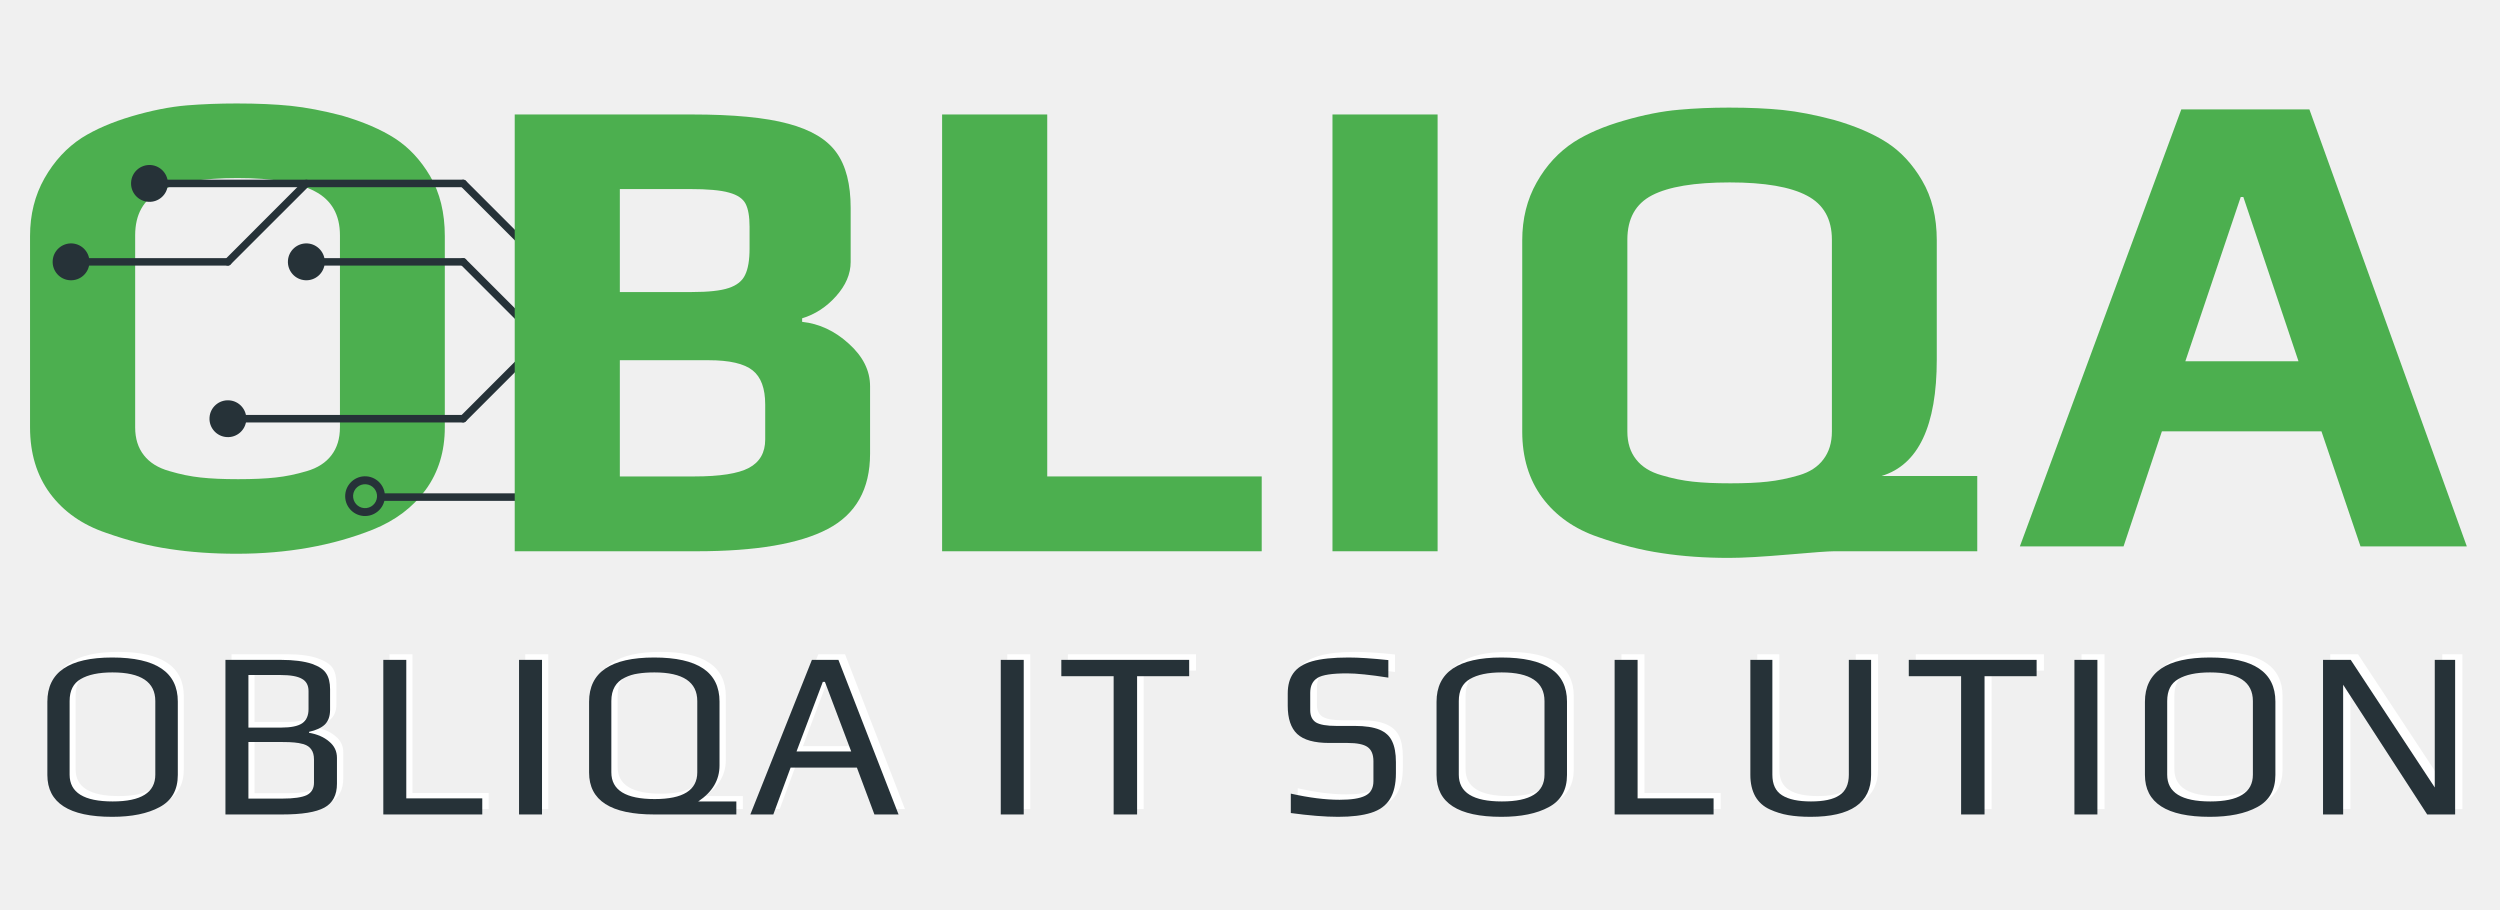
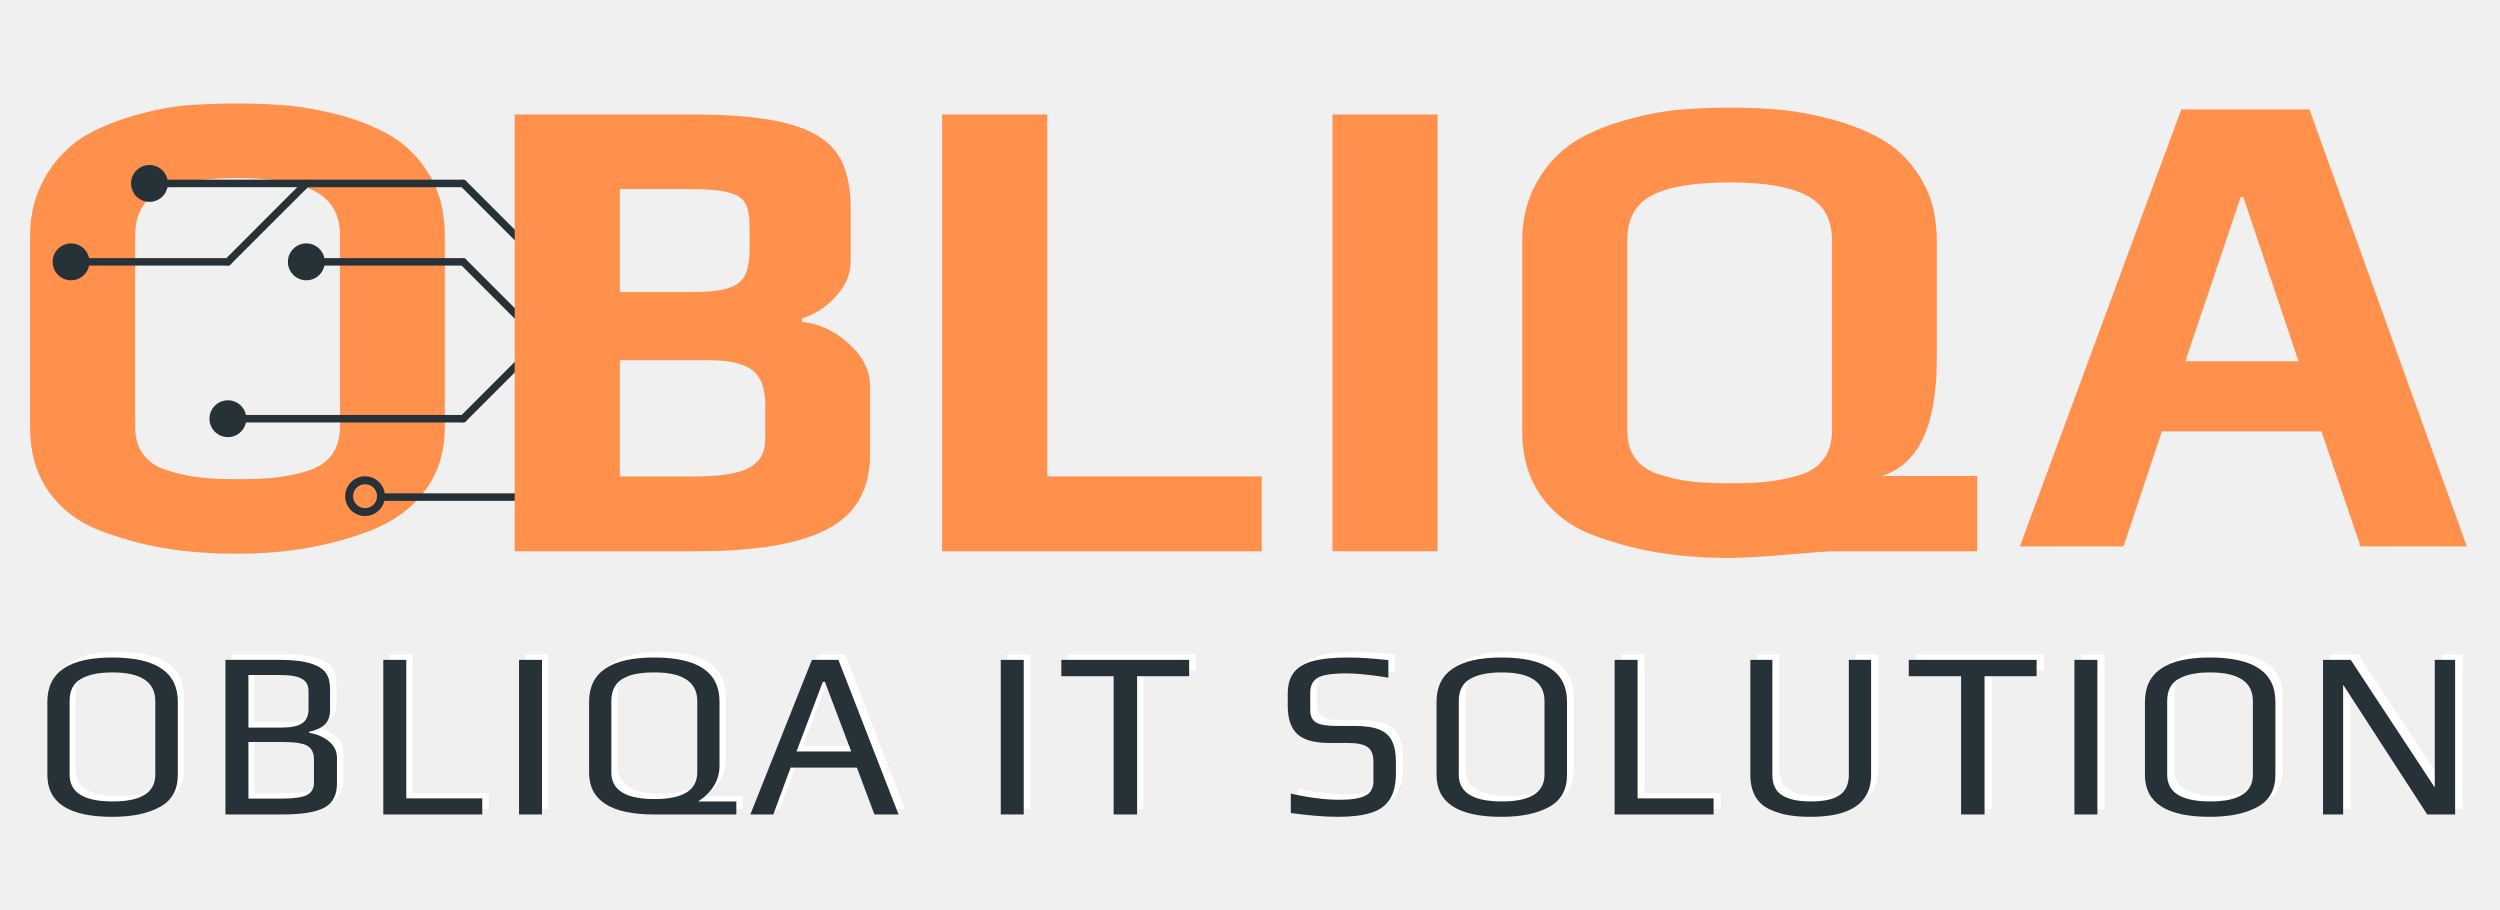
<svg xmlns="http://www.w3.org/2000/svg" width="220" zoomAndPan="magnify" viewBox="0 0 165 60" height="80" preserveAspectRatio="xMidYMid meet" version="1.0">
  <defs>
    <g />
-     <clipPath id="5aba32aaf5">
+     <clipPath id="7b9da3ac95">
      <path d="M 25 32 L 40.602 32 L 40.602 34 L 25 34 Z M 25 32 " clip-rule="nonzero" />
    </clipPath>
-     <clipPath id="fcaba1d158">
+     <clipPath id="34600fba2c">
      <path d="M 40 27 L 40.602 27 L 40.602 34 L 40 34 Z M 40 27 " clip-rule="nonzero" />
    </clipPath>
-     <clipPath id="9c02edf6ec">
+     <clipPath id="9dc326e1b4">
      <path d="M 40 27 L 40.602 27 L 40.602 28 L 40 28 Z M 40 27 " clip-rule="nonzero" />
    </clipPath>
-     <clipPath id="bd1b033c2a">
+     <clipPath id="64c4c3b9cc">
      <path d="M 30 17 L 40.602 17 L 40.602 28 L 30 28 Z M 30 17 " clip-rule="nonzero" />
    </clipPath>
-     <clipPath id="a0a31ed082">
+     <clipPath id="c482eba938">
      <path d="M 40 22 L 40.602 22 L 40.602 23 L 40 23 Z M 40 22 " clip-rule="nonzero" />
    </clipPath>
-     <clipPath id="2e38b3837f">
+     <clipPath id="f277f99651">
      <path d="M 30 11 L 40.602 11 L 40.602 23 L 30 23 Z M 30 11 " clip-rule="nonzero" />
    </clipPath>
-     <clipPath id="fc2d3b744b">
+     <clipPath id="7b8361e183">
      <path d="M 40 11 L 40.602 11 L 40.602 13 L 40 13 Z M 40 11 " clip-rule="nonzero" />
    </clipPath>
-     <clipPath id="e1a5de558d">
+     <clipPath id="afc7583b35">
      <path d="M 8 10.883 L 12 10.883 L 12 14 L 8 14 Z M 8 10.883 " clip-rule="nonzero" />
    </clipPath>
-     <clipPath id="4aaa0c3601">
+     <clipPath id="099d672705">
      <path d="M 3.148 16 L 6 16 L 6 19 L 3.148 19 Z M 3.148 16 " clip-rule="nonzero" />
    </clipPath>
-     <clipPath id="0237b3d57b">
+     <clipPath id="4744bfd6c4">
      <path d="M 22 31 L 26 31 L 26 34.133 L 22 34.133 Z M 22 31 " clip-rule="nonzero" />
    </clipPath>
-     <clipPath id="cfa916452f">
+     <clipPath id="09c19899ff">
      <path d="M 38 10.883 L 40.602 10.883 L 40.602 14 L 38 14 Z M 38 10.883 " clip-rule="nonzero" />
    </clipPath>
  </defs>
-   <g fill="#4caf4f" fill-opacity="1">
+   <g fill="#ff914d" fill-opacity="1">
    <g transform="translate(-0.501342, 36.10992)">
      <g>
        <path d="M 16.125 0.438 C 14.531 0.438 13.055 0.332 11.703 0.125 C 10.359 -0.07 8.961 -0.426 7.516 -0.938 C 5.941 -1.469 4.707 -2.332 3.812 -3.531 C 2.926 -4.727 2.484 -6.188 2.484 -7.906 L 2.484 -20.531 C 2.484 -21.945 2.801 -23.219 3.438 -24.344 C 4.082 -25.477 4.906 -26.367 5.906 -27.016 C 6.801 -27.578 7.898 -28.051 9.203 -28.438 C 10.504 -28.82 11.719 -29.062 12.844 -29.156 C 13.875 -29.238 14.969 -29.281 16.125 -29.281 C 17.488 -29.281 18.676 -29.227 19.688 -29.125 C 20.695 -29.02 21.82 -28.805 23.062 -28.484 C 24.488 -28.066 25.66 -27.562 26.578 -26.969 C 27.492 -26.375 28.266 -25.547 28.891 -24.484 C 29.535 -23.391 29.859 -22.07 29.859 -20.531 L 29.859 -7.906 C 29.859 -6.312 29.438 -4.938 28.594 -3.781 C 27.75 -2.625 26.586 -1.75 25.109 -1.156 C 22.441 -0.094 19.445 0.438 16.125 0.438 Z M 16.219 -4.484 C 17.195 -4.484 18.02 -4.52 18.688 -4.594 C 19.352 -4.664 20.039 -4.805 20.75 -5.016 C 21.457 -5.223 22 -5.57 22.375 -6.062 C 22.75 -6.551 22.938 -7.164 22.938 -7.906 L 22.938 -20.578 C 22.938 -21.941 22.383 -22.91 21.281 -23.484 C 20.188 -24.066 18.484 -24.359 16.172 -24.359 C 13.859 -24.359 12.156 -24.07 11.062 -23.5 C 9.969 -22.938 9.422 -21.961 9.422 -20.578 L 9.422 -7.906 C 9.422 -7.164 9.613 -6.551 10 -6.062 C 10.383 -5.57 10.945 -5.223 11.688 -5.016 C 12.395 -4.805 13.082 -4.664 13.75 -4.594 C 14.414 -4.52 15.238 -4.484 16.219 -4.484 Z M 16.219 -4.484 " />
      </g>
    </g>
  </g>
-   <g clip-path="url(#5aba32aaf5)">
+   <g clip-path="url(#7b9da3ac95)">
    <path fill="#263238" d="M 25.395 32.562 L 40.922 32.562 C 41.059 32.562 41.168 32.676 41.168 32.812 C 41.168 32.949 41.059 33.059 40.922 33.059 L 25.395 33.059 C 25.258 33.059 25.145 32.949 25.145 32.812 C 25.145 32.676 25.258 32.562 25.395 32.562 Z M 25.395 32.562 " fill-opacity="1" fill-rule="nonzero" />
  </g>
-   <g clip-path="url(#fcaba1d158)">
+   <g clip-path="url(#34600fba2c)">
    <path fill="#263238" d="M 40.746 32.637 L 45.922 27.461 C 46.02 27.363 46.176 27.363 46.273 27.461 C 46.371 27.555 46.371 27.715 46.273 27.809 L 41.098 32.984 C 41 33.082 40.844 33.082 40.746 32.984 C 40.648 32.891 40.648 32.73 40.746 32.637 Z M 40.746 32.637 " fill-opacity="1" fill-rule="nonzero" />
  </g>
-   <g clip-path="url(#9c02edf6ec)">
+   <g clip-path="url(#9dc326e1b4)">
    <path fill="#263238" d="M 77.152 27.883 L 40.922 27.883 C 40.785 27.883 40.676 27.77 40.676 27.633 C 40.676 27.496 40.785 27.387 40.922 27.387 L 77.152 27.387 C 77.289 27.387 77.402 27.496 77.402 27.633 C 77.402 27.77 77.289 27.883 77.152 27.883 Z M 77.152 27.883 " fill-opacity="1" fill-rule="nonzero" />
  </g>
-   <g clip-path="url(#bd1b033c2a)">
+   <g clip-path="url(#64c4c3b9cc)">
    <path fill="#263238" d="M 40.746 27.809 L 30.395 17.457 C 30.297 17.359 30.297 17.203 30.395 17.109 C 30.492 17.012 30.648 17.012 30.746 17.109 L 41.098 27.461 C 41.195 27.555 41.195 27.715 41.098 27.809 C 41 27.906 40.844 27.906 40.746 27.809 Z M 40.746 27.809 " fill-opacity="1" fill-rule="nonzero" />
  </g>
  <path fill="#263238" d="M 30.57 17.531 L 20.219 17.531 C 20.082 17.531 19.969 17.418 19.969 17.281 C 19.969 17.145 20.082 17.035 20.219 17.035 L 30.57 17.035 C 30.707 17.035 30.816 17.145 30.816 17.281 C 30.816 17.418 30.707 17.531 30.57 17.531 Z M 30.57 17.531 " fill-opacity="1" fill-rule="nonzero" />
  <path fill="#263238" d="M 35.922 22.633 L 30.746 27.809 C 30.648 27.906 30.492 27.906 30.395 27.809 C 30.297 27.715 30.297 27.555 30.395 27.461 L 35.57 22.285 C 35.668 22.188 35.824 22.188 35.922 22.285 C 36.016 22.379 36.016 22.535 35.922 22.633 Z M 35.922 22.633 " fill-opacity="1" fill-rule="nonzero" />
  <path fill="#263238" d="M 30.57 27.883 L 15.043 27.883 C 14.906 27.883 14.793 27.77 14.793 27.633 C 14.793 27.496 14.906 27.387 15.043 27.387 L 30.57 27.387 C 30.707 27.387 30.816 27.496 30.816 27.633 C 30.816 27.77 30.707 27.883 30.57 27.883 Z M 30.57 27.883 " fill-opacity="1" fill-rule="nonzero" />
-   <g clip-path="url(#a0a31ed082)">
+   <g clip-path="url(#c482eba938)">
    <path fill="#263238" d="M 77.152 22.707 L 40.922 22.707 C 40.785 22.707 40.676 22.594 40.676 22.457 C 40.676 22.32 40.785 22.211 40.922 22.211 L 77.152 22.211 C 77.289 22.211 77.402 22.32 77.402 22.457 C 77.402 22.594 77.289 22.707 77.152 22.707 Z M 77.152 22.707 " fill-opacity="1" fill-rule="nonzero" />
  </g>
-   <g clip-path="url(#2e38b3837f)">
+   <g clip-path="url(#f277f99651)">
    <path fill="#263238" d="M 40.746 22.633 L 30.395 12.281 C 30.297 12.184 30.297 12.027 30.395 11.93 C 30.492 11.836 30.648 11.836 30.746 11.93 L 41.098 22.285 C 41.195 22.379 41.195 22.535 41.098 22.633 C 41 22.73 40.844 22.73 40.746 22.633 Z M 40.746 22.633 " fill-opacity="1" fill-rule="nonzero" />
  </g>
  <path fill="#263238" d="M 30.57 12.355 L 9.867 12.355 C 9.73 12.355 9.617 12.242 9.617 12.105 C 9.617 11.969 9.73 11.859 9.867 11.859 L 30.57 11.859 C 30.707 11.859 30.816 11.969 30.816 12.105 C 30.816 12.242 30.707 12.355 30.57 12.355 Z M 30.57 12.355 " fill-opacity="1" fill-rule="nonzero" />
  <path fill="#263238" d="M 20.395 12.281 L 15.215 17.457 C 15.121 17.555 14.965 17.555 14.867 17.457 C 14.77 17.359 14.77 17.203 14.867 17.109 L 20.043 11.93 C 20.141 11.836 20.297 11.836 20.395 11.93 C 20.488 12.027 20.488 12.184 20.395 12.281 Z M 20.395 12.281 " fill-opacity="1" fill-rule="nonzero" />
  <path fill="#263238" d="M 15.043 17.531 L 4.691 17.531 C 4.555 17.531 4.441 17.418 4.441 17.281 C 4.441 17.145 4.555 17.035 4.691 17.035 L 15.043 17.035 C 15.18 17.035 15.289 17.145 15.289 17.281 C 15.289 17.418 15.18 17.531 15.043 17.531 Z M 15.043 17.531 " fill-opacity="1" fill-rule="nonzero" />
-   <g clip-path="url(#fc2d3b744b)">
+   <g clip-path="url(#7b8361e183)">
    <path fill="#263238" d="M 51.273 12.355 L 40.922 12.355 C 40.785 12.355 40.676 12.242 40.676 12.105 C 40.676 11.969 40.785 11.859 40.922 11.859 L 51.273 11.859 C 51.41 11.859 51.52 11.969 51.52 12.105 C 51.52 12.242 51.41 12.355 51.273 12.355 Z M 51.273 12.355 " fill-opacity="1" fill-rule="nonzero" />
  </g>
  <path fill="#263238" d="M 13.828 27.559 C 13.867 26.891 14.445 26.379 15.117 26.422 C 15.785 26.461 16.297 27.039 16.254 27.711 C 16.215 28.379 15.637 28.891 14.969 28.848 C 14.297 28.809 13.785 28.23 13.828 27.559 Z M 13.828 27.559 " fill-opacity="1" fill-rule="nonzero" />
  <path fill="#263238" d="M 19.004 17.207 C 19.043 16.539 19.621 16.027 20.293 16.066 C 20.961 16.109 21.473 16.688 21.434 17.355 C 21.391 18.027 20.812 18.539 20.145 18.496 C 19.473 18.457 18.961 17.879 19.004 17.207 Z M 19.004 17.207 " fill-opacity="1" fill-rule="nonzero" />
-   <g clip-path="url(#e1a5de558d)">
+   <g clip-path="url(#afc7583b35)">
    <path fill="#263238" d="M 8.652 12.031 C 8.691 11.359 9.27 10.852 9.941 10.891 C 10.609 10.934 11.121 11.512 11.078 12.18 C 11.039 12.852 10.461 13.363 9.789 13.32 C 9.121 13.281 8.609 12.703 8.652 12.031 Z M 8.652 12.031 " fill-opacity="1" fill-rule="nonzero" />
  </g>
-   <g clip-path="url(#4aaa0c3601)">
+   <g clip-path="url(#099d672705)">
    <path fill="#263238" d="M 3.477 17.207 C 3.516 16.539 4.094 16.027 4.766 16.066 C 5.434 16.109 5.945 16.688 5.902 17.355 C 5.863 18.027 5.285 18.539 4.613 18.496 C 3.945 18.457 3.434 17.879 3.477 17.207 Z M 3.477 17.207 " fill-opacity="1" fill-rule="nonzero" />
  </g>
-   <g clip-path="url(#0237b3d57b)">
+   <g clip-path="url(#4744bfd6c4)">
    <path fill="#263238" d="M 22.785 32.656 C 22.836 31.934 23.465 31.387 24.188 31.438 C 24.91 31.492 25.453 32.117 25.402 32.84 C 25.352 33.562 24.723 34.105 24 34.055 C 23.277 34.004 22.734 33.379 22.785 32.656 M 23.305 32.691 C 23.277 33.125 23.602 33.504 24.039 33.535 C 24.473 33.566 24.852 33.238 24.883 32.805 C 24.914 32.367 24.586 31.992 24.148 31.961 C 23.715 31.93 23.336 32.258 23.305 32.691 Z M 23.305 32.691 " fill-opacity="1" fill-rule="nonzero" />
  </g>
-   <g clip-path="url(#cfa916452f)">
+   <g clip-path="url(#09c19899ff)">
    <path fill="#263238" d="M 38.359 11.949 C 38.414 11.227 39.039 10.68 39.762 10.734 C 40.484 10.785 41.031 11.41 40.977 12.133 C 40.926 12.855 40.301 13.402 39.578 13.352 C 38.855 13.297 38.309 12.672 38.359 11.949 M 38.883 11.984 C 38.852 12.422 39.18 12.797 39.613 12.828 C 40.051 12.859 40.426 12.531 40.457 12.098 C 40.488 11.664 40.16 11.285 39.727 11.254 C 39.289 11.223 38.914 11.551 38.883 11.984 Z M 38.883 11.984 " fill-opacity="1" fill-rule="nonzero" />
  </g>
-   <g fill="#4caf4f" fill-opacity="1">
+   <g fill="#ff914d" fill-opacity="1">
    <g transform="translate(30.86263, 36.38326)">
      <g>
        <path d="M 3.109 -28.828 L 14.797 -28.828 C 17.547 -28.828 19.664 -28.625 21.156 -28.219 C 22.656 -27.82 23.719 -27.188 24.344 -26.312 C 24.969 -25.445 25.281 -24.227 25.281 -22.656 L 25.281 -19.094 C 25.281 -18.301 24.957 -17.547 24.312 -16.828 C 23.676 -16.117 22.93 -15.633 22.078 -15.375 L 22.078 -15.141 C 23.203 -15.023 24.227 -14.547 25.156 -13.703 C 26.094 -12.859 26.562 -11.922 26.562 -10.891 L 26.562 -6.438 C 26.562 -4.102 25.629 -2.445 23.766 -1.469 C 21.898 -0.488 19.016 0 15.109 0 L 3.109 0 Z M 14.797 -17.109 C 15.891 -17.109 16.703 -17.195 17.234 -17.375 C 17.766 -17.551 18.125 -17.836 18.312 -18.234 C 18.508 -18.629 18.609 -19.211 18.609 -19.984 L 18.609 -21.406 C 18.609 -22.094 18.52 -22.602 18.344 -22.938 C 18.164 -23.281 17.801 -23.523 17.25 -23.672 C 16.707 -23.828 15.844 -23.906 14.656 -23.906 L 10.047 -23.906 L 10.047 -17.109 Z M 14.969 -4.938 C 16.656 -4.938 17.852 -5.125 18.562 -5.5 C 19.281 -5.883 19.641 -6.508 19.641 -7.375 L 19.641 -9.688 C 19.641 -10.75 19.363 -11.5 18.812 -11.938 C 18.258 -12.383 17.289 -12.609 15.906 -12.609 L 10.047 -12.609 L 10.047 -4.938 Z M 14.969 -4.938 " />
      </g>
    </g>
  </g>
-   <g fill="#4caf4f" fill-opacity="1">
+   <g fill="#ff914d" fill-opacity="1">
    <g transform="translate(59.07017, 36.38326)">
      <g>
        <path d="M 3.109 -28.828 L 10.047 -28.828 L 10.047 -4.938 L 24.203 -4.938 L 24.203 0 L 3.109 0 Z M 3.109 -28.828 " />
      </g>
    </g>
  </g>
-   <g fill="#4caf4f" fill-opacity="1">
+   <g fill="#ff914d" fill-opacity="1">
    <g transform="translate(84.83452, 36.38326)">
      <g>
        <path d="M 3.109 -28.828 L 10.047 -28.828 L 10.047 0 L 3.109 0 Z M 3.109 -28.828 " />
      </g>
    </g>
  </g>
-   <g fill="#4caf4f" fill-opacity="1">
+   <g fill="#ff914d" fill-opacity="1">
    <g transform="translate(97.98323, 36.38326)">
      <g>
        <path d="M 16.125 0.438 C 14.52 0.438 13.047 0.332 11.703 0.125 C 10.359 -0.07 8.957 -0.426 7.5 -0.938 C 5.938 -1.469 4.707 -2.332 3.812 -3.531 C 2.926 -4.727 2.484 -6.188 2.484 -7.906 L 2.484 -20.516 C 2.484 -21.941 2.801 -23.219 3.438 -24.344 C 4.07 -25.469 4.895 -26.359 5.906 -27.016 C 6.789 -27.578 7.883 -28.047 9.188 -28.422 C 10.5 -28.805 11.719 -29.047 12.844 -29.141 C 13.875 -29.234 14.969 -29.281 16.125 -29.281 C 17.488 -29.281 18.672 -29.227 19.672 -29.125 C 20.68 -29.02 21.812 -28.801 23.062 -28.469 C 24.477 -28.062 25.645 -27.562 26.562 -26.969 C 27.477 -26.375 28.25 -25.539 28.875 -24.469 C 29.52 -23.375 29.844 -22.055 29.844 -20.516 L 29.844 -12.656 C 29.844 -8.27 28.629 -5.707 26.203 -4.969 L 32.516 -4.969 L 32.516 0 L 23.062 0 C 22.727 0 21.719 0.07 20.031 0.219 C 18.344 0.363 17.039 0.438 16.125 0.438 Z M 16.219 -4.484 C 17.195 -4.484 18.016 -4.52 18.672 -4.594 C 19.336 -4.664 20.031 -4.805 20.75 -5.016 C 21.457 -5.223 21.992 -5.57 22.359 -6.062 C 22.734 -6.551 22.922 -7.164 22.922 -7.906 L 22.922 -20.562 C 22.922 -21.926 22.375 -22.895 21.281 -23.469 C 20.188 -24.051 18.484 -24.344 16.172 -24.344 C 13.859 -24.344 12.156 -24.062 11.062 -23.5 C 9.969 -22.938 9.422 -21.957 9.422 -20.562 L 9.422 -7.906 C 9.422 -7.164 9.613 -6.551 10 -6.062 C 10.383 -5.57 10.945 -5.223 11.688 -5.016 C 12.395 -4.805 13.082 -4.664 13.75 -4.594 C 14.414 -4.52 15.238 -4.484 16.219 -4.484 Z M 16.219 -4.484 " />
      </g>
    </g>
  </g>
  <g fill="#ffffff" fill-opacity="1">
    <g transform="translate(2.48979, 53.39926)">
      <g>
        <path d="M 5.312 0.156 C 2.457 0.156 1.031 -0.766 1.031 -2.609 L 1.031 -7.438 C 1.031 -9.395 2.457 -10.375 5.312 -10.375 C 8.195 -10.375 9.641 -9.398 9.641 -7.453 L 9.641 -2.609 C 9.641 -1.629 9.238 -0.922 8.438 -0.484 C 7.645 -0.055 6.602 0.156 5.312 0.156 Z M 5.344 -0.859 C 7.227 -0.859 8.172 -1.445 8.172 -2.625 L 8.172 -7.484 C 8.172 -8.742 7.223 -9.375 5.328 -9.375 C 4.422 -9.375 3.723 -9.234 3.234 -8.953 C 2.742 -8.672 2.5 -8.18 2.5 -7.484 L 2.5 -2.625 C 2.5 -1.445 3.445 -0.859 5.344 -0.859 Z M 5.344 -0.859 " />
      </g>
    </g>
  </g>
  <g fill="#ffffff" fill-opacity="1">
    <g transform="translate(13.9529, 53.39926)">
      <g>
        <path d="M 1.328 -10.219 L 4.969 -10.219 C 5.844 -10.219 6.535 -10.125 7.047 -9.938 C 7.516 -9.77 7.832 -9.562 8 -9.312 C 8.164 -9.062 8.25 -8.719 8.25 -8.281 L 8.25 -6.906 C 8.25 -6.5 8.129 -6.18 7.891 -5.953 C 7.66 -5.734 7.312 -5.566 6.844 -5.453 L 6.844 -5.391 C 7.395 -5.297 7.844 -5.102 8.188 -4.812 C 8.531 -4.531 8.703 -4.176 8.703 -3.75 L 8.703 -2.031 C 8.703 -1.281 8.422 -0.754 7.859 -0.453 C 7.305 -0.148 6.379 0 5.078 0 L 1.328 0 Z M 5.016 -5.75 C 5.66 -5.75 6.117 -5.844 6.391 -6.031 C 6.672 -6.227 6.812 -6.535 6.812 -6.953 L 6.812 -8.156 C 6.812 -8.539 6.672 -8.812 6.391 -8.969 C 6.109 -9.125 5.633 -9.203 4.969 -9.203 L 2.844 -9.203 L 2.844 -5.75 Z M 5.078 -1.047 C 5.848 -1.047 6.391 -1.129 6.703 -1.297 C 7.016 -1.453 7.172 -1.719 7.172 -2.094 L 7.172 -3.641 C 7.172 -3.91 7.113 -4.125 7 -4.281 C 6.895 -4.445 6.727 -4.566 6.5 -4.641 C 6.27 -4.703 6.066 -4.738 5.891 -4.75 C 5.711 -4.77 5.441 -4.781 5.078 -4.781 L 2.844 -4.781 L 2.844 -1.047 Z M 5.078 -1.047 " />
      </g>
    </g>
  </g>
  <g fill="#ffffff" fill-opacity="1">
    <g transform="translate(24.37823, 53.39926)">
      <g>
        <path d="M 1.328 -10.219 L 2.844 -10.219 L 2.844 -1.062 L 7.875 -1.062 L 7.875 0 L 1.328 0 Z M 1.328 -10.219 " />
      </g>
    </g>
  </g>
  <g fill="#ffffff" fill-opacity="1">
    <g transform="translate(33.34124, 53.39926)">
      <g>
        <path d="M 1.328 -10.219 L 2.844 -10.219 L 2.844 0 L 1.328 0 Z M 1.328 -10.219 " />
      </g>
    </g>
  </g>
  <g fill="#ffffff" fill-opacity="1">
    <g transform="translate(38.29469, 53.39926)">
      <g>
        <path d="M 5.297 0 C 2.43 0 1 -0.922 1 -2.766 L 1 -7.438 C 1 -9.395 2.43 -10.375 5.297 -10.375 C 8.172 -10.375 9.609 -9.398 9.609 -7.453 L 9.609 -3.234 C 9.609 -2.273 9.145 -1.484 8.219 -0.859 L 10.734 -0.859 L 10.734 0 Z M 5.328 -1.016 C 7.211 -1.016 8.156 -1.602 8.156 -2.781 L 8.156 -7.484 C 8.156 -8.742 7.207 -9.375 5.312 -9.375 C 4.895 -9.375 4.535 -9.348 4.234 -9.297 C 3.93 -9.254 3.641 -9.172 3.359 -9.047 C 2.766 -8.766 2.469 -8.242 2.469 -7.484 L 2.469 -2.781 C 2.469 -1.602 3.422 -1.016 5.328 -1.016 Z M 5.328 -1.016 " />
      </g>
    </g>
  </g>
  <g fill="#ffffff" fill-opacity="1">
    <g transform="translate(49.71062, 53.39926)">
      <g>
        <path d="M 4.297 -10.219 L 6.062 -10.219 L 10.016 0 L 8.438 0 L 7.266 -3.094 L 2.891 -3.094 L 1.75 0 L 0.234 0 Z M 6.891 -4.156 L 5.156 -8.766 L 5.016 -8.766 L 3.281 -4.156 Z M 6.891 -4.156 " />
      </g>
    </g>
  </g>
  <g fill="#ffffff" fill-opacity="1">
    <g transform="translate(60.74918, 53.39926)">
      <g />
    </g>
  </g>
  <g fill="#ffffff" fill-opacity="1">
    <g transform="translate(65.15229, 53.39926)">
      <g>
        <path d="M 1.328 -10.219 L 2.844 -10.219 L 2.844 0 L 1.328 0 Z M 1.328 -10.219 " />
      </g>
    </g>
  </g>
  <g fill="#ffffff" fill-opacity="1">
    <g transform="translate(70.10573, 53.39926)">
      <g>
        <path d="M 3.844 -9.141 L 0.375 -9.141 L 0.375 -10.219 L 8.828 -10.219 L 8.828 -9.141 L 5.375 -9.141 L 5.375 0 L 3.844 0 Z M 3.844 -9.141 " />
      </g>
    </g>
  </g>
  <g fill="#ffffff" fill-opacity="1">
    <g transform="translate(80.09079, 53.39926)">
      <g />
    </g>
  </g>
  <g fill="#ffffff" fill-opacity="1">
    <g transform="translate(84.4939, 53.39926)">
      <g>
        <path d="M 4.266 0.156 C 3.391 0.156 2.352 0.07 1.156 -0.094 L 1.156 -1.375 C 2.363 -1.102 3.43 -0.969 4.359 -0.969 C 5.129 -0.969 5.691 -1.055 6.047 -1.234 C 6.41 -1.41 6.594 -1.734 6.594 -2.203 L 6.594 -3.531 C 6.594 -3.969 6.469 -4.273 6.219 -4.453 C 5.969 -4.629 5.523 -4.719 4.891 -4.719 L 3.703 -4.719 C 2.703 -4.719 1.988 -4.914 1.562 -5.312 C 1.145 -5.719 0.938 -6.336 0.938 -7.172 L 0.938 -8 C 0.938 -8.551 1.062 -9 1.312 -9.344 C 1.562 -9.688 1.977 -9.941 2.562 -10.109 C 3.145 -10.285 3.941 -10.375 4.953 -10.375 C 5.641 -10.375 6.516 -10.316 7.578 -10.203 L 7.578 -9.047 C 6.391 -9.223 5.477 -9.312 4.844 -9.312 C 3.875 -9.312 3.227 -9.219 2.906 -9.031 C 2.582 -8.832 2.422 -8.504 2.422 -8.047 L 2.422 -6.875 C 2.422 -6.52 2.547 -6.258 2.797 -6.094 C 3.055 -5.938 3.504 -5.859 4.141 -5.859 L 5.359 -5.859 C 6.066 -5.859 6.613 -5.77 7 -5.594 C 7.395 -5.426 7.676 -5.172 7.844 -4.828 C 8.008 -4.492 8.094 -4.039 8.094 -3.469 L 8.094 -2.719 C 8.094 -2 7.957 -1.426 7.688 -1 C 7.414 -0.582 7.004 -0.285 6.453 -0.109 C 5.898 0.066 5.172 0.156 4.266 0.156 Z M 4.266 0.156 " />
      </g>
    </g>
  </g>
  <g fill="#ffffff" fill-opacity="1">
    <g transform="translate(94.22738, 53.39926)">
      <g>
        <path d="M 5.312 0.156 C 2.457 0.156 1.031 -0.766 1.031 -2.609 L 1.031 -7.438 C 1.031 -9.395 2.457 -10.375 5.312 -10.375 C 8.195 -10.375 9.641 -9.398 9.641 -7.453 L 9.641 -2.609 C 9.641 -1.629 9.238 -0.922 8.438 -0.484 C 7.645 -0.055 6.602 0.156 5.312 0.156 Z M 5.344 -0.859 C 7.227 -0.859 8.172 -1.445 8.172 -2.625 L 8.172 -7.484 C 8.172 -8.742 7.223 -9.375 5.328 -9.375 C 4.422 -9.375 3.723 -9.234 3.234 -8.953 C 2.742 -8.672 2.5 -8.18 2.5 -7.484 L 2.5 -2.625 C 2.5 -1.445 3.445 -0.859 5.344 -0.859 Z M 5.344 -0.859 " />
      </g>
    </g>
  </g>
  <g fill="#ffffff" fill-opacity="1">
    <g transform="translate(105.6905, 53.39926)">
      <g>
        <path d="M 1.328 -10.219 L 2.844 -10.219 L 2.844 -1.062 L 7.875 -1.062 L 7.875 0 L 1.328 0 Z M 1.328 -10.219 " />
      </g>
    </g>
  </g>
  <g fill="#ffffff" fill-opacity="1">
    <g transform="translate(114.6535, 53.39926)">
      <g>
        <path d="M 5.297 0.156 C 4.742 0.156 4.258 0.117 3.844 0.047 C 3.426 -0.023 3.02 -0.148 2.625 -0.328 C 2.207 -0.516 1.883 -0.801 1.656 -1.188 C 1.438 -1.582 1.328 -2.055 1.328 -2.609 L 1.328 -10.219 L 2.781 -10.219 L 2.781 -2.625 C 2.781 -1.988 2.992 -1.535 3.422 -1.266 C 3.859 -0.992 4.492 -0.859 5.328 -0.859 C 6.172 -0.859 6.797 -0.992 7.203 -1.266 C 7.617 -1.535 7.828 -1.988 7.828 -2.625 L 7.828 -10.219 L 9.297 -10.219 L 9.297 -2.609 C 9.297 -0.766 7.961 0.156 5.297 0.156 Z M 5.297 0.156 " />
      </g>
    </g>
  </g>
  <g fill="#ffffff" fill-opacity="1">
    <g transform="translate(126.0694, 53.39926)">
      <g>
        <path d="M 3.844 -9.141 L 0.375 -9.141 L 0.375 -10.219 L 8.828 -10.219 L 8.828 -9.141 L 5.375 -9.141 L 5.375 0 L 3.844 0 Z M 3.844 -9.141 " />
      </g>
    </g>
  </g>
  <g fill="#ffffff" fill-opacity="1">
    <g transform="translate(136.0545, 53.39926)">
      <g>
        <path d="M 1.328 -10.219 L 2.844 -10.219 L 2.844 0 L 1.328 0 Z M 1.328 -10.219 " />
      </g>
    </g>
  </g>
  <g fill="#ffffff" fill-opacity="1">
    <g transform="translate(141.008, 53.39926)">
      <g>
        <path d="M 5.312 0.156 C 2.457 0.156 1.031 -0.766 1.031 -2.609 L 1.031 -7.438 C 1.031 -9.395 2.457 -10.375 5.312 -10.375 C 8.195 -10.375 9.641 -9.398 9.641 -7.453 L 9.641 -2.609 C 9.641 -1.629 9.238 -0.922 8.438 -0.484 C 7.645 -0.055 6.602 0.156 5.312 0.156 Z M 5.344 -0.859 C 7.227 -0.859 8.172 -1.445 8.172 -2.625 L 8.172 -7.484 C 8.172 -8.742 7.223 -9.375 5.328 -9.375 C 4.422 -9.375 3.723 -9.234 3.234 -8.953 C 2.742 -8.672 2.5 -8.18 2.5 -7.484 L 2.5 -2.625 C 2.5 -1.445 3.445 -0.859 5.344 -0.859 Z M 5.344 -0.859 " />
      </g>
    </g>
  </g>
  <g fill="#ffffff" fill-opacity="1">
    <g transform="translate(152.4711, 53.39926)">
      <g>
        <path d="M 1.328 -10.219 L 3.156 -10.219 L 8.719 -1.781 L 8.719 -10.219 L 10.047 -10.219 L 10.047 0 L 8.219 0 L 2.656 -8.578 L 2.656 0 L 1.328 0 Z M 1.328 -10.219 " />
      </g>
    </g>
  </g>
-   <g fill="#4caf4f" fill-opacity="1">
+   <g fill="#ff914d" fill-opacity="1">
    <g transform="translate(133.2164, 36.06316)">
      <g>
        <path d="M 10.75 -28.844 L 19.203 -28.844 L 29.594 0 L 22.578 0 L 20 -7.594 L 9.469 -7.594 L 6.938 0 L 0.094 0 Z M 18.484 -12.219 L 14.844 -23.062 L 14.672 -23.062 L 11.016 -12.219 Z M 18.484 -12.219 " />
      </g>
    </g>
  </g>
  <g fill="#263238" fill-opacity="1">
    <g transform="translate(2.094629, 53.75449)">
      <g>
        <path d="M 5.312 0.156 C 2.457 0.156 1.031 -0.766 1.031 -2.609 L 1.031 -7.438 C 1.031 -9.383 2.457 -10.359 5.312 -10.359 C 8.195 -10.359 9.641 -9.391 9.641 -7.453 L 9.641 -2.609 C 9.641 -1.617 9.238 -0.91 8.438 -0.484 C 7.645 -0.055 6.602 0.156 5.312 0.156 Z M 5.344 -0.859 C 7.219 -0.859 8.156 -1.445 8.156 -2.625 L 8.156 -7.484 C 8.156 -8.742 7.211 -9.375 5.328 -9.375 C 4.422 -9.375 3.723 -9.227 3.234 -8.938 C 2.742 -8.656 2.5 -8.172 2.5 -7.484 L 2.5 -2.625 C 2.5 -1.445 3.445 -0.859 5.344 -0.859 Z M 5.344 -0.859 " />
      </g>
    </g>
  </g>
  <g fill="#263238" fill-opacity="1">
    <g transform="translate(13.55127, 53.75449)">
      <g>
        <path d="M 1.328 -10.203 L 4.969 -10.203 C 5.832 -10.203 6.523 -10.113 7.047 -9.938 C 7.516 -9.77 7.828 -9.555 7.984 -9.297 C 8.148 -9.047 8.234 -8.703 8.234 -8.266 L 8.234 -6.906 C 8.234 -6.488 8.117 -6.164 7.891 -5.938 C 7.66 -5.719 7.312 -5.555 6.844 -5.453 L 6.844 -5.391 C 7.395 -5.297 7.836 -5.102 8.172 -4.812 C 8.516 -4.531 8.688 -4.172 8.688 -3.734 L 8.688 -2.031 C 8.688 -1.281 8.41 -0.754 7.859 -0.453 C 7.305 -0.148 6.379 0 5.078 0 L 1.328 0 Z M 5.016 -5.734 C 5.648 -5.734 6.109 -5.828 6.391 -6.016 C 6.672 -6.211 6.812 -6.523 6.812 -6.953 L 6.812 -8.141 C 6.812 -8.523 6.664 -8.797 6.375 -8.953 C 6.094 -9.117 5.625 -9.203 4.969 -9.203 L 2.844 -9.203 L 2.844 -5.734 Z M 5.078 -1.047 C 5.836 -1.047 6.379 -1.125 6.703 -1.281 C 7.016 -1.445 7.172 -1.719 7.172 -2.094 L 7.172 -3.625 C 7.172 -3.906 7.113 -4.125 7 -4.281 C 6.895 -4.445 6.723 -4.566 6.484 -4.641 C 6.254 -4.703 6.051 -4.738 5.875 -4.75 C 5.695 -4.77 5.43 -4.781 5.078 -4.781 L 2.844 -4.781 L 2.844 -1.047 Z M 5.078 -1.047 " />
      </g>
    </g>
  </g>
  <g fill="#263238" fill-opacity="1">
    <g transform="translate(23.97073, 53.75449)">
      <g>
        <path d="M 1.328 -10.203 L 2.844 -10.203 L 2.844 -1.062 L 7.859 -1.062 L 7.859 0 L 1.328 0 Z M 1.328 -10.203 " />
      </g>
    </g>
  </g>
  <g fill="#263238" fill-opacity="1">
    <g transform="translate(32.92871, 53.75449)">
      <g>
        <path d="M 1.328 -10.203 L 2.844 -10.203 L 2.844 0 L 1.328 0 Z M 1.328 -10.203 " />
      </g>
    </g>
  </g>
  <g fill="#263238" fill-opacity="1">
    <g transform="translate(37.87939, 53.75449)">
      <g>
        <path d="M 5.297 0 C 2.43 0 1 -0.922 1 -2.766 L 1 -7.438 C 1 -9.383 2.43 -10.359 5.297 -10.359 C 8.172 -10.359 9.609 -9.391 9.609 -7.453 L 9.609 -3.234 C 9.609 -2.273 9.141 -1.484 8.203 -0.859 L 10.719 -0.859 L 10.719 0 Z M 5.328 -1.016 C 7.203 -1.016 8.141 -1.602 8.141 -2.781 L 8.141 -7.484 C 8.141 -8.742 7.195 -9.375 5.312 -9.375 C 4.895 -9.375 4.531 -9.348 4.219 -9.297 C 3.914 -9.254 3.629 -9.164 3.359 -9.031 C 2.766 -8.75 2.469 -8.234 2.469 -7.484 L 2.469 -2.781 C 2.469 -1.602 3.422 -1.016 5.328 -1.016 Z M 5.328 -1.016 " />
      </g>
    </g>
  </g>
  <g fill="#263238" fill-opacity="1">
    <g transform="translate(49.28889, 53.75449)">
      <g>
        <path d="M 4.297 -10.203 L 6.047 -10.203 L 10.016 0 L 8.422 0 L 7.266 -3.094 L 2.891 -3.094 L 1.75 0 L 0.234 0 Z M 6.891 -4.156 L 5.156 -8.75 L 5.016 -8.75 L 3.281 -4.156 Z M 6.891 -4.156 " />
      </g>
    </g>
  </g>
  <g fill="#263238" fill-opacity="1">
    <g transform="translate(60.32123, 53.75449)">
      <g />
    </g>
  </g>
  <g fill="#263238" fill-opacity="1">
    <g transform="translate(64.72189, 53.75449)">
      <g>
        <path d="M 1.328 -10.203 L 2.844 -10.203 L 2.844 0 L 1.328 0 Z M 1.328 -10.203 " />
      </g>
    </g>
  </g>
  <g fill="#263238" fill-opacity="1">
    <g transform="translate(69.67258, 53.75449)">
      <g>
        <path d="M 3.828 -9.125 L 0.375 -9.125 L 0.375 -10.203 L 8.812 -10.203 L 8.812 -9.125 L 5.375 -9.125 L 5.375 0 L 3.828 0 Z M 3.828 -9.125 " />
      </g>
    </g>
  </g>
  <g fill="#263238" fill-opacity="1">
    <g transform="translate(79.65203, 53.75449)">
      <g />
    </g>
  </g>
  <g fill="#263238" fill-opacity="1">
    <g transform="translate(84.05268, 53.75449)">
      <g>
        <path d="M 4.266 0.156 C 3.391 0.156 2.348 0.07 1.141 -0.094 L 1.141 -1.375 C 2.359 -1.102 3.43 -0.969 4.359 -0.969 C 5.129 -0.969 5.691 -1.055 6.047 -1.234 C 6.41 -1.41 6.594 -1.734 6.594 -2.203 L 6.594 -3.516 C 6.594 -3.961 6.461 -4.273 6.203 -4.453 C 5.953 -4.629 5.516 -4.719 4.891 -4.719 L 3.688 -4.719 C 2.695 -4.719 1.988 -4.914 1.562 -5.312 C 1.145 -5.707 0.938 -6.328 0.938 -7.172 L 0.938 -7.984 C 0.938 -8.535 1.062 -8.984 1.312 -9.328 C 1.562 -9.68 1.973 -9.941 2.547 -10.109 C 3.129 -10.273 3.93 -10.359 4.953 -10.359 C 5.629 -10.359 6.504 -10.301 7.578 -10.188 L 7.578 -9.031 C 6.379 -9.219 5.469 -9.312 4.844 -9.312 C 3.863 -9.312 3.219 -9.211 2.906 -9.016 C 2.582 -8.816 2.422 -8.488 2.422 -8.031 L 2.422 -6.875 C 2.422 -6.508 2.547 -6.242 2.797 -6.078 C 3.055 -5.922 3.504 -5.844 4.141 -5.844 L 5.359 -5.844 C 6.055 -5.844 6.602 -5.758 7 -5.594 C 7.395 -5.426 7.672 -5.172 7.828 -4.828 C 7.992 -4.492 8.078 -4.035 8.078 -3.453 L 8.078 -2.719 C 8.078 -2 7.941 -1.426 7.672 -1 C 7.41 -0.582 7 -0.285 6.438 -0.109 C 5.883 0.066 5.16 0.156 4.266 0.156 Z M 4.266 0.156 " />
      </g>
    </g>
  </g>
  <g fill="#263238" fill-opacity="1">
    <g transform="translate(93.78069, 53.75449)">
      <g>
        <path d="M 5.312 0.156 C 2.457 0.156 1.031 -0.766 1.031 -2.609 L 1.031 -7.438 C 1.031 -9.383 2.457 -10.359 5.312 -10.359 C 8.195 -10.359 9.641 -9.391 9.641 -7.453 L 9.641 -2.609 C 9.641 -1.617 9.238 -0.91 8.438 -0.484 C 7.645 -0.055 6.602 0.156 5.312 0.156 Z M 5.344 -0.859 C 7.219 -0.859 8.156 -1.445 8.156 -2.625 L 8.156 -7.484 C 8.156 -8.742 7.211 -9.375 5.328 -9.375 C 4.422 -9.375 3.723 -9.227 3.234 -8.938 C 2.742 -8.656 2.5 -8.172 2.5 -7.484 L 2.5 -2.625 C 2.5 -1.445 3.445 -0.859 5.344 -0.859 Z M 5.344 -0.859 " />
      </g>
    </g>
  </g>
  <g fill="#263238" fill-opacity="1">
    <g transform="translate(105.2373, 53.75449)">
      <g>
        <path d="M 1.328 -10.203 L 2.844 -10.203 L 2.844 -1.062 L 7.859 -1.062 L 7.859 0 L 1.328 0 Z M 1.328 -10.203 " />
      </g>
    </g>
  </g>
  <g fill="#263238" fill-opacity="1">
    <g transform="translate(114.1953, 53.75449)">
      <g>
        <path d="M 5.297 0.156 C 4.742 0.156 4.258 0.117 3.844 0.047 C 3.426 -0.023 3.02 -0.148 2.625 -0.328 C 2.207 -0.516 1.883 -0.801 1.656 -1.188 C 1.438 -1.582 1.328 -2.055 1.328 -2.609 L 1.328 -10.203 L 2.781 -10.203 L 2.781 -2.625 C 2.781 -1.988 2.992 -1.535 3.422 -1.266 C 3.859 -0.992 4.492 -0.859 5.328 -0.859 C 6.172 -0.859 6.797 -0.992 7.203 -1.266 C 7.617 -1.535 7.828 -1.988 7.828 -2.625 L 7.828 -10.203 L 9.297 -10.203 L 9.297 -2.609 C 9.297 -0.766 7.961 0.156 5.297 0.156 Z M 5.297 0.156 " />
      </g>
    </g>
  </g>
  <g fill="#263238" fill-opacity="1">
    <g transform="translate(125.6048, 53.75449)">
      <g>
        <path d="M 3.828 -9.125 L 0.375 -9.125 L 0.375 -10.203 L 8.812 -10.203 L 8.812 -9.125 L 5.375 -9.125 L 5.375 0 L 3.828 0 Z M 3.828 -9.125 " />
      </g>
    </g>
  </g>
  <g fill="#263238" fill-opacity="1">
    <g transform="translate(135.5842, 53.75449)">
      <g>
        <path d="M 1.328 -10.203 L 2.844 -10.203 L 2.844 0 L 1.328 0 Z M 1.328 -10.203 " />
      </g>
    </g>
  </g>
  <g fill="#263238" fill-opacity="1">
    <g transform="translate(140.5349, 53.75449)">
      <g>
        <path d="M 5.312 0.156 C 2.457 0.156 1.031 -0.766 1.031 -2.609 L 1.031 -7.438 C 1.031 -9.383 2.457 -10.359 5.312 -10.359 C 8.195 -10.359 9.641 -9.391 9.641 -7.453 L 9.641 -2.609 C 9.641 -1.617 9.238 -0.91 8.438 -0.484 C 7.645 -0.055 6.602 0.156 5.312 0.156 Z M 5.344 -0.859 C 7.219 -0.859 8.156 -1.445 8.156 -2.625 L 8.156 -7.484 C 8.156 -8.742 7.211 -9.375 5.328 -9.375 C 4.422 -9.375 3.723 -9.227 3.234 -8.938 C 2.742 -8.656 2.5 -8.172 2.5 -7.484 L 2.5 -2.625 C 2.5 -1.445 3.445 -0.859 5.344 -0.859 Z M 5.344 -0.859 " />
      </g>
    </g>
  </g>
  <g fill="#263238" fill-opacity="1">
    <g transform="translate(151.9916, 53.75449)">
      <g>
        <path d="M 1.328 -10.203 L 3.156 -10.203 L 8.703 -1.781 L 8.703 -10.203 L 10.047 -10.203 L 10.047 0 L 8.203 0 L 2.656 -8.562 L 2.656 0 L 1.328 0 Z M 1.328 -10.203 " />
      </g>
    </g>
  </g>
</svg>
